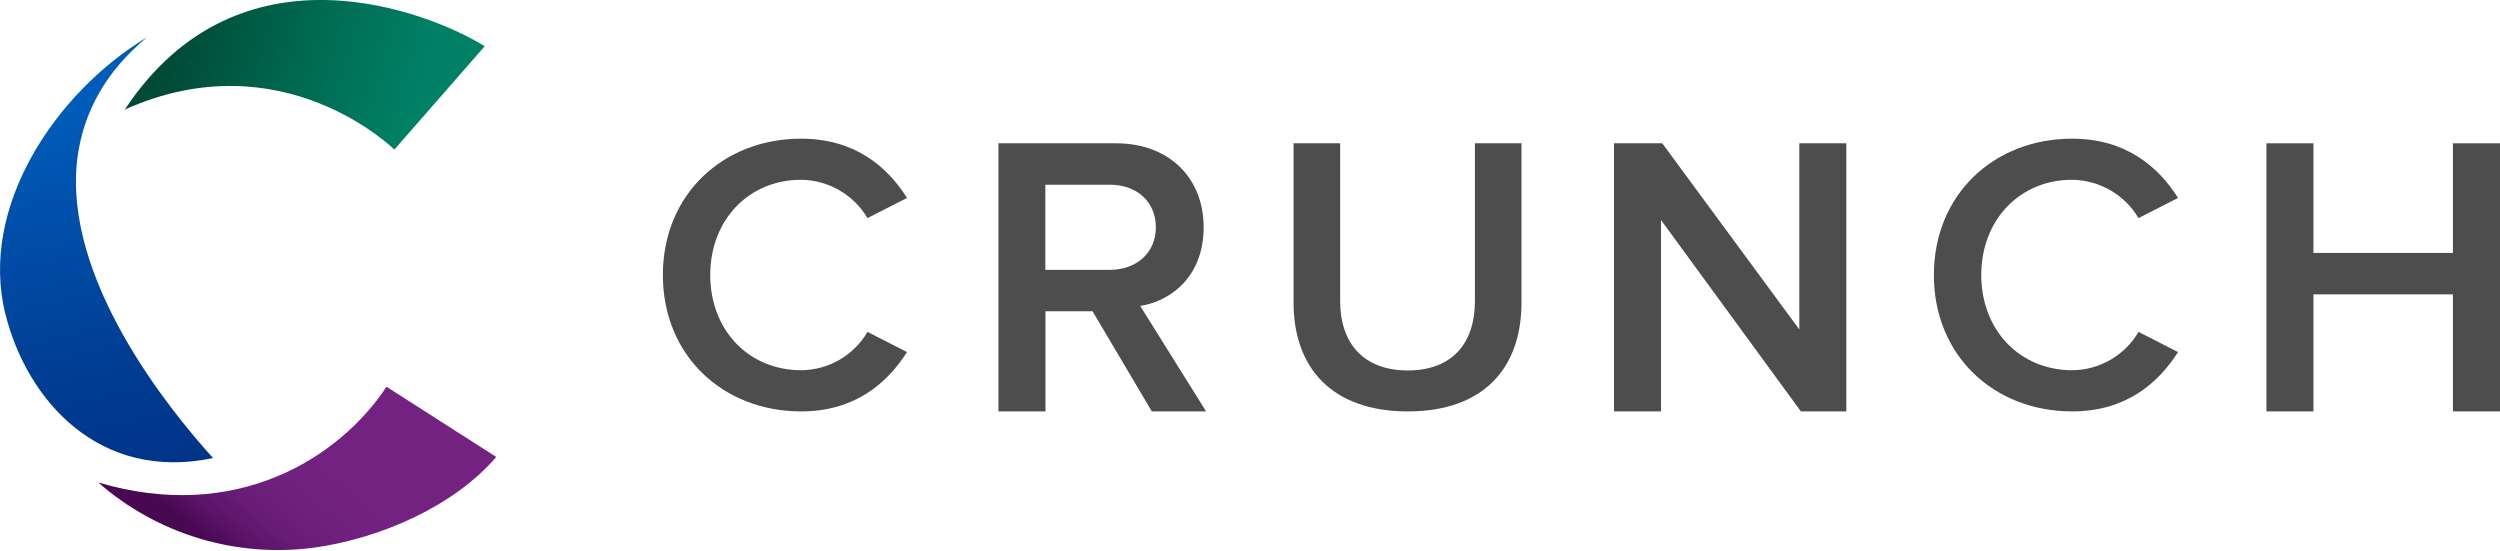
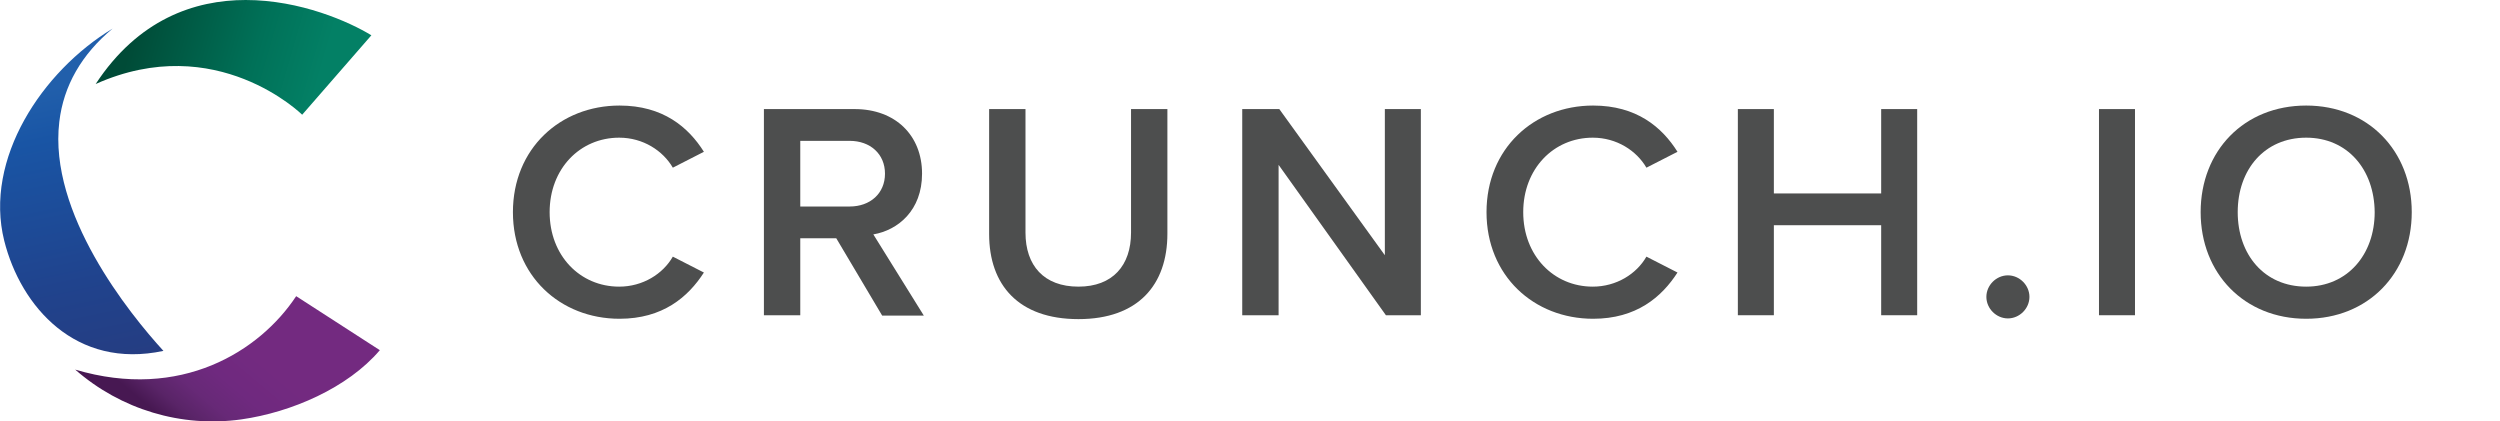
- <svg xmlns="http://www.w3.org/2000/svg" viewBox="0 0 540.83 118.99">
-   <defs>
-     <style>.cls-1{fill:url(#linear-gradient);}.cls-2{fill:url(#linear-gradient-2);}.cls-3{fill:url(#linear-gradient-3);}.cls-4{fill:#4d4d4d;}</style>
-     <linearGradient id="linear-gradient" x1="7.89" y1="118.26" x2="25.29" y2="27.9" gradientTransform="matrix(1, -0.02, -0.02, -1, 5.17, 130.79)" gradientUnits="userSpaceOnUse">
-       <stop offset="0.14" stop-color="#005cb9" />
-       <stop offset="0.29" stop-color="#0053af" />
-       <stop offset="0.74" stop-color="#003d93" />
-       <stop offset="1" stop-color="#003489" />
-     </linearGradient>
-     <linearGradient id="linear-gradient-2" x1="40.06" y1="5.69" x2="79.12" y2="50.69" gradientTransform="matrix(1, -0.02, -0.02, -1, 5.17, 130.79)" gradientUnits="userSpaceOnUse">
-       <stop offset="0.09" stop-color="#480852" />
-       <stop offset="0.18" stop-color="#5a1367" />
-       <stop offset="0.29" stop-color="#681c76" />
-       <stop offset="0.42" stop-color="#70207f" />
-       <stop offset="0.6" stop-color="#732282" />
-     </linearGradient>
-     <linearGradient id="linear-gradient-3" x1="29.05" y1="124.43" x2="96.88" y2="103.56" gradientTransform="matrix(1, -0.02, -0.02, -1, 5.17, 130.79)" gradientUnits="userSpaceOnUse">
-       <stop offset="0.09" stop-color="#004a36" />
-       <stop offset="0.58" stop-color="#007057" />
-       <stop offset="0.85" stop-color="#008065" />
-     </linearGradient>
-   </defs>
-   <g id="Layer_2" data-name="Layer 2">
-     <g id="Layer_1-2" data-name="Layer 1">
-       <g id="Layer_2-2" data-name="Layer 2">
-         <g id="Layer_1-2-2" data-name="Layer 1-2">
-           <path class="cls-1" d="M46.1,99.09C36.46,88.48,13.58,60.22,16.72,34.35,18,24.18,23,15.35,31.8,8.06,12,20-4.62,44.83,1.17,67.94,5.83,86.6,21.46,104.29,46.1,99.09Z" />
-           <path class="cls-2" d="M21.24,104.36a59,59,0,0,0,47,14.07c14.06-2,30-8.91,39.11-19.58L83.62,83.67C73.33,99.17,51,113.23,21.24,104.36Z" />
-           <path class="cls-3" d="M27,23.7c34.1-15.3,58.31,8.66,58.31,8.66L104.86,10C93,2.64,51.79-13.84,27,23.7Z" />
-           <path class="cls-4" d="M249.18,89,236.35,67.33H226.17V89H216V31h25.44c11.47,0,18.95,7.48,18.95,18.18,0,10.35-6.78,15.91-13.73,17L260.92,89Zm.87-39.82c0-5.57-4.17-9.22-9.91-9.22h-14V58.38h13.91c5.79,0,10-3.66,10-9.22Z" />
-           <path class="cls-4" d="M279.84,65.48V31h10.08V65.14c0,9.06,5,15,14.62,15s14.53-5.9,14.53-15V31h10.08v34.4c0,14.19-8.15,23.6-24.61,23.6S279.84,79.5,279.84,65.48Z" />
-           <path class="cls-4" d="M389.59,89l-30.26-41.4V89H349.16V31H359.6l29.65,40.27V31h10.17V89Z" />
-           <path class="cls-4" d="M418.36,59.5C418.36,42,431.43,30,448.27,30c11.54,0,18.63,6,22.91,12.82l-8.55,4.36a16.93,16.93,0,0,0-14.36-8.29c-11.28,0-19.66,8.63-19.66,20.6S437,80.09,448.27,80.09a16.74,16.74,0,0,0,14.36-8.29l8.55,4.36C466.82,83,459.81,89,448.27,89,431.43,89,418.36,77,418.36,59.5Z" />
-           <path class="cls-4" d="M530.65,89V63.68H500.47V89H490.3V31h10.17V54.72h30.18V31h10.18V89Z" />
-           <path class="cls-4" d="M143.4,59.5C143.4,42,156.48,30,173.31,30c11.54,0,18.63,6,22.91,12.82l-8.55,4.36a16.93,16.93,0,0,0-14.36-8.29c-11.28,0-19.66,8.63-19.66,20.6S162,80.09,173.31,80.09a16.74,16.74,0,0,0,14.36-8.29l8.55,4.36C191.86,83,184.85,89,173.31,89,156.48,89,143.4,77,143.4,59.5Z" />
-         </g>
-       </g>
+ <svg xmlns="http://www.w3.org/2000/svg" xmlns:xlink="http://www.w3.org/1999/xlink" version="1.1" id="Layer_1" x="0px" y="0px" viewBox="0 0 708.2 119" style="enable-background:new 0 0 708.2 119;" xml:space="preserve">
+   <style type="text/css">
+ 	.st0{clip-path:url(#SVGID_2_);fill:url(#SVGID_3_);}
+ 	.st1{clip-path:url(#SVGID_5_);fill:url(#SVGID_6_);}
+ 	.st2{clip-path:url(#SVGID_8_);fill:url(#SVGID_9_);}
+ 	.st3{fill:#4D4E4E;}
+ </style>
+   <g>
+     <g>
+       <defs>
+         <path id="SVGID_1_" d="M1.2,68.2c4.7,18.7,20.3,36.5,45.1,31.2c-9.7-10.6-32.6-39-29.5-64.9C18,24.3,23.1,15.4,31.9,8.1     C12,20.1-4.6,45,1.2,68.2" />
+       </defs>
+       <clipPath id="SVGID_2_">
+         <use xlink:href="#SVGID_1_" style="overflow:visible;" />
+       </clipPath>
+       <linearGradient id="SVGID_3_" gradientUnits="userSpaceOnUse" x1="144.699" y1="150.59" x2="149.636" y2="150.59" gradientTransform="matrix(3.8394 18.299 -18.299 3.8394 2211.672 -3213.676)">
+         <stop offset="0" style="stop-color:#215FAB" />
+         <stop offset="0.14" style="stop-color:#215FAB" />
+         <stop offset="0.29" style="stop-color:#1955A5" />
+         <stop offset="0.74" style="stop-color:#20438D" />
+         <stop offset="1" style="stop-color:#253D82" />
+       </linearGradient>
+       <polygon class="st0" points="-24,12.2 -2.5,114.8 65.6,100.5 44.1,-2.1   " />
+     </g>
+     <g>
+       <defs>
+         <path id="SVGID_4_" d="M21.3,104.7c12.9,11.3,30.1,16.5,47.1,14.1c14.1-2,30.1-8.9,39.2-19.6L83.9,83.9     C73.6,99.5,51.2,113.6,21.3,104.7" />
+       </defs>
+       <clipPath id="SVGID_5_">
+         <use xlink:href="#SVGID_4_" style="overflow:visible;" />
+       </clipPath>
+       <linearGradient id="SVGID_6_" gradientUnits="userSpaceOnUse" x1="132.555" y1="138.717" x2="137.492" y2="138.717" gradientTransform="matrix(7.784 -9.274 9.274 7.784 -2272.682 274.6093)">
+         <stop offset="0" style="stop-color:#471852" />
+         <stop offset="9.000000e-02" style="stop-color:#471852" />
+         <stop offset="0.18" style="stop-color:#592467" />
+         <stop offset="0.29" style="stop-color:#672977" />
+         <stop offset="0.42" style="stop-color:#6F297F" />
+         <stop offset="0.6" style="stop-color:#732A80" />
+         <stop offset="1" style="stop-color:#732A80" />
+       </linearGradient>
+       <polygon class="st1" points="72,163.7 126,99.3 57,41.4 3,105.8   " />
+     </g>
+     <g>
+       <defs>
+         <path id="SVGID_7_" d="M27.1,23.8c34.2-15.3,58.5,8.7,58.5,8.7L105.2,10C99,6.2,85.1,0,69.6,0C55.1,0,39.1,5.5,27.1,23.8" />
+       </defs>
+       <clipPath id="SVGID_8_">
+         <use xlink:href="#SVGID_7_" style="overflow:visible;" />
+       </clipPath>
+       <linearGradient id="SVGID_9_" gradientUnits="userSpaceOnUse" x1="136.367" y1="145.117" x2="141.304" y2="145.117" gradientTransform="matrix(13.8503 4.0118 -4.0118 13.8503 -1274.42 -2550.612)">
+         <stop offset="0" style="stop-color:#004B37" />
+         <stop offset="9.000000e-02" style="stop-color:#004B37" />
+         <stop offset="0.58" style="stop-color:#007158" />
+         <stop offset="0.85" style="stop-color:#038065" />
+         <stop offset="1" style="stop-color:#038065" />
+       </linearGradient>
+       <polygon class="st2" points="18.4,30 99.1,53.3 113.9,2.5 33.1,-20.9   " />
+     </g>
+     <g>
+       <defs>
+         <rect id="SVGID_10_" width="130.9" height="119.4" />
+       </defs>
+       <clipPath id="SVGID_11_">
+         <use xlink:href="#SVGID_10_" style="overflow:visible;" />
+       </clipPath>
+     </g>
+     <g>
+       <path class="st3" d="M145.3,60.1c0-18,13.4-30.2,30.2-30.2c12.3,0,19.5,6.1,23.9,13.1l-8.8,4.5c-2.8-4.8-8.4-8.5-15.2-8.5    c-11.1,0-19.7,8.8-19.7,21.1c0,12.3,8.6,21.1,19.7,21.1c6.7,0,12.4-3.6,15.2-8.5l8.8,4.5c-4.5,7-11.7,13.1-23.9,13.1    C158.7,90.3,145.3,78.1,145.3,60.1z" />
+       <path class="st3" d="M236.9,67.5h-10.2v21.8h-10.3V30.9h25.7c11.6,0,19.1,7.5,19.1,18.3c0,10.4-6.8,16-13.8,17.2l14.3,23h-11.8    L236.9,67.5z M240.7,39.9h-14v18.6h14c5.8,0,10-3.7,10-9.3S246.5,39.9,240.7,39.9z" />
+       <path class="st3" d="M280.2,30.9h10.3v35c0,9.3,5.2,15.3,15,15.3c9.7,0,14.9-6,14.9-15.3v-35h10.3v35.3c0,14.5-8.3,24.2-25.2,24.2    c-17,0-25.3-9.7-25.3-24.1V30.9z" />
+       <path class="st3" d="M362.2,46.7v42.6h-10.3V30.9h10.5l29.9,41.4V30.9h10.2v58.4h-9.9L362.2,46.7z" />
+       <path class="st3" d="M421.1,60.1c0-18,13.4-30.2,30.2-30.2c12.3,0,19.5,6.1,23.9,13.1l-8.8,4.5c-2.8-4.8-8.4-8.5-15.2-8.5    c-11.1,0-19.7,8.8-19.7,21.1c0,12.3,8.6,21.1,19.7,21.1c6.7,0,12.4-3.6,15.2-8.5l8.8,4.5c-4.5,7-11.7,13.1-23.9,13.1    C434.5,90.3,421.1,78.1,421.1,60.1z" />
+       <path class="st3" d="M532.9,63.8h-30.4v25.5h-10.2V30.9h10.2v23.9h30.4V30.9h10.2v58.4h-10.2V63.8z" />
+       <path class="st3" d="M568.8,78c3.3,0,6.1,2.8,6.1,6.1c0,3.3-2.8,6.1-6.1,6.1s-6.1-2.8-6.1-6.1C562.7,80.8,565.5,78,568.8,78z" />
+       <path class="st3" d="M594.6,30.9h10.2v58.4h-10.2V30.9z" />
+       <path class="st3" d="M653.3,29.9c17.5,0,29.9,12.8,29.9,30.2c0,17.4-12.4,30.2-29.9,30.2c-17.5,0-29.9-12.8-29.9-30.2    C623.4,42.7,635.7,29.9,653.3,29.9z M653.3,39c-11.8,0-19.4,9-19.4,21.1c0,12,7.5,21.1,19.4,21.1c11.7,0,19.4-9.1,19.4-21.1    C672.6,48,665,39,653.3,39z" />
    </g>
  </g>
</svg>
